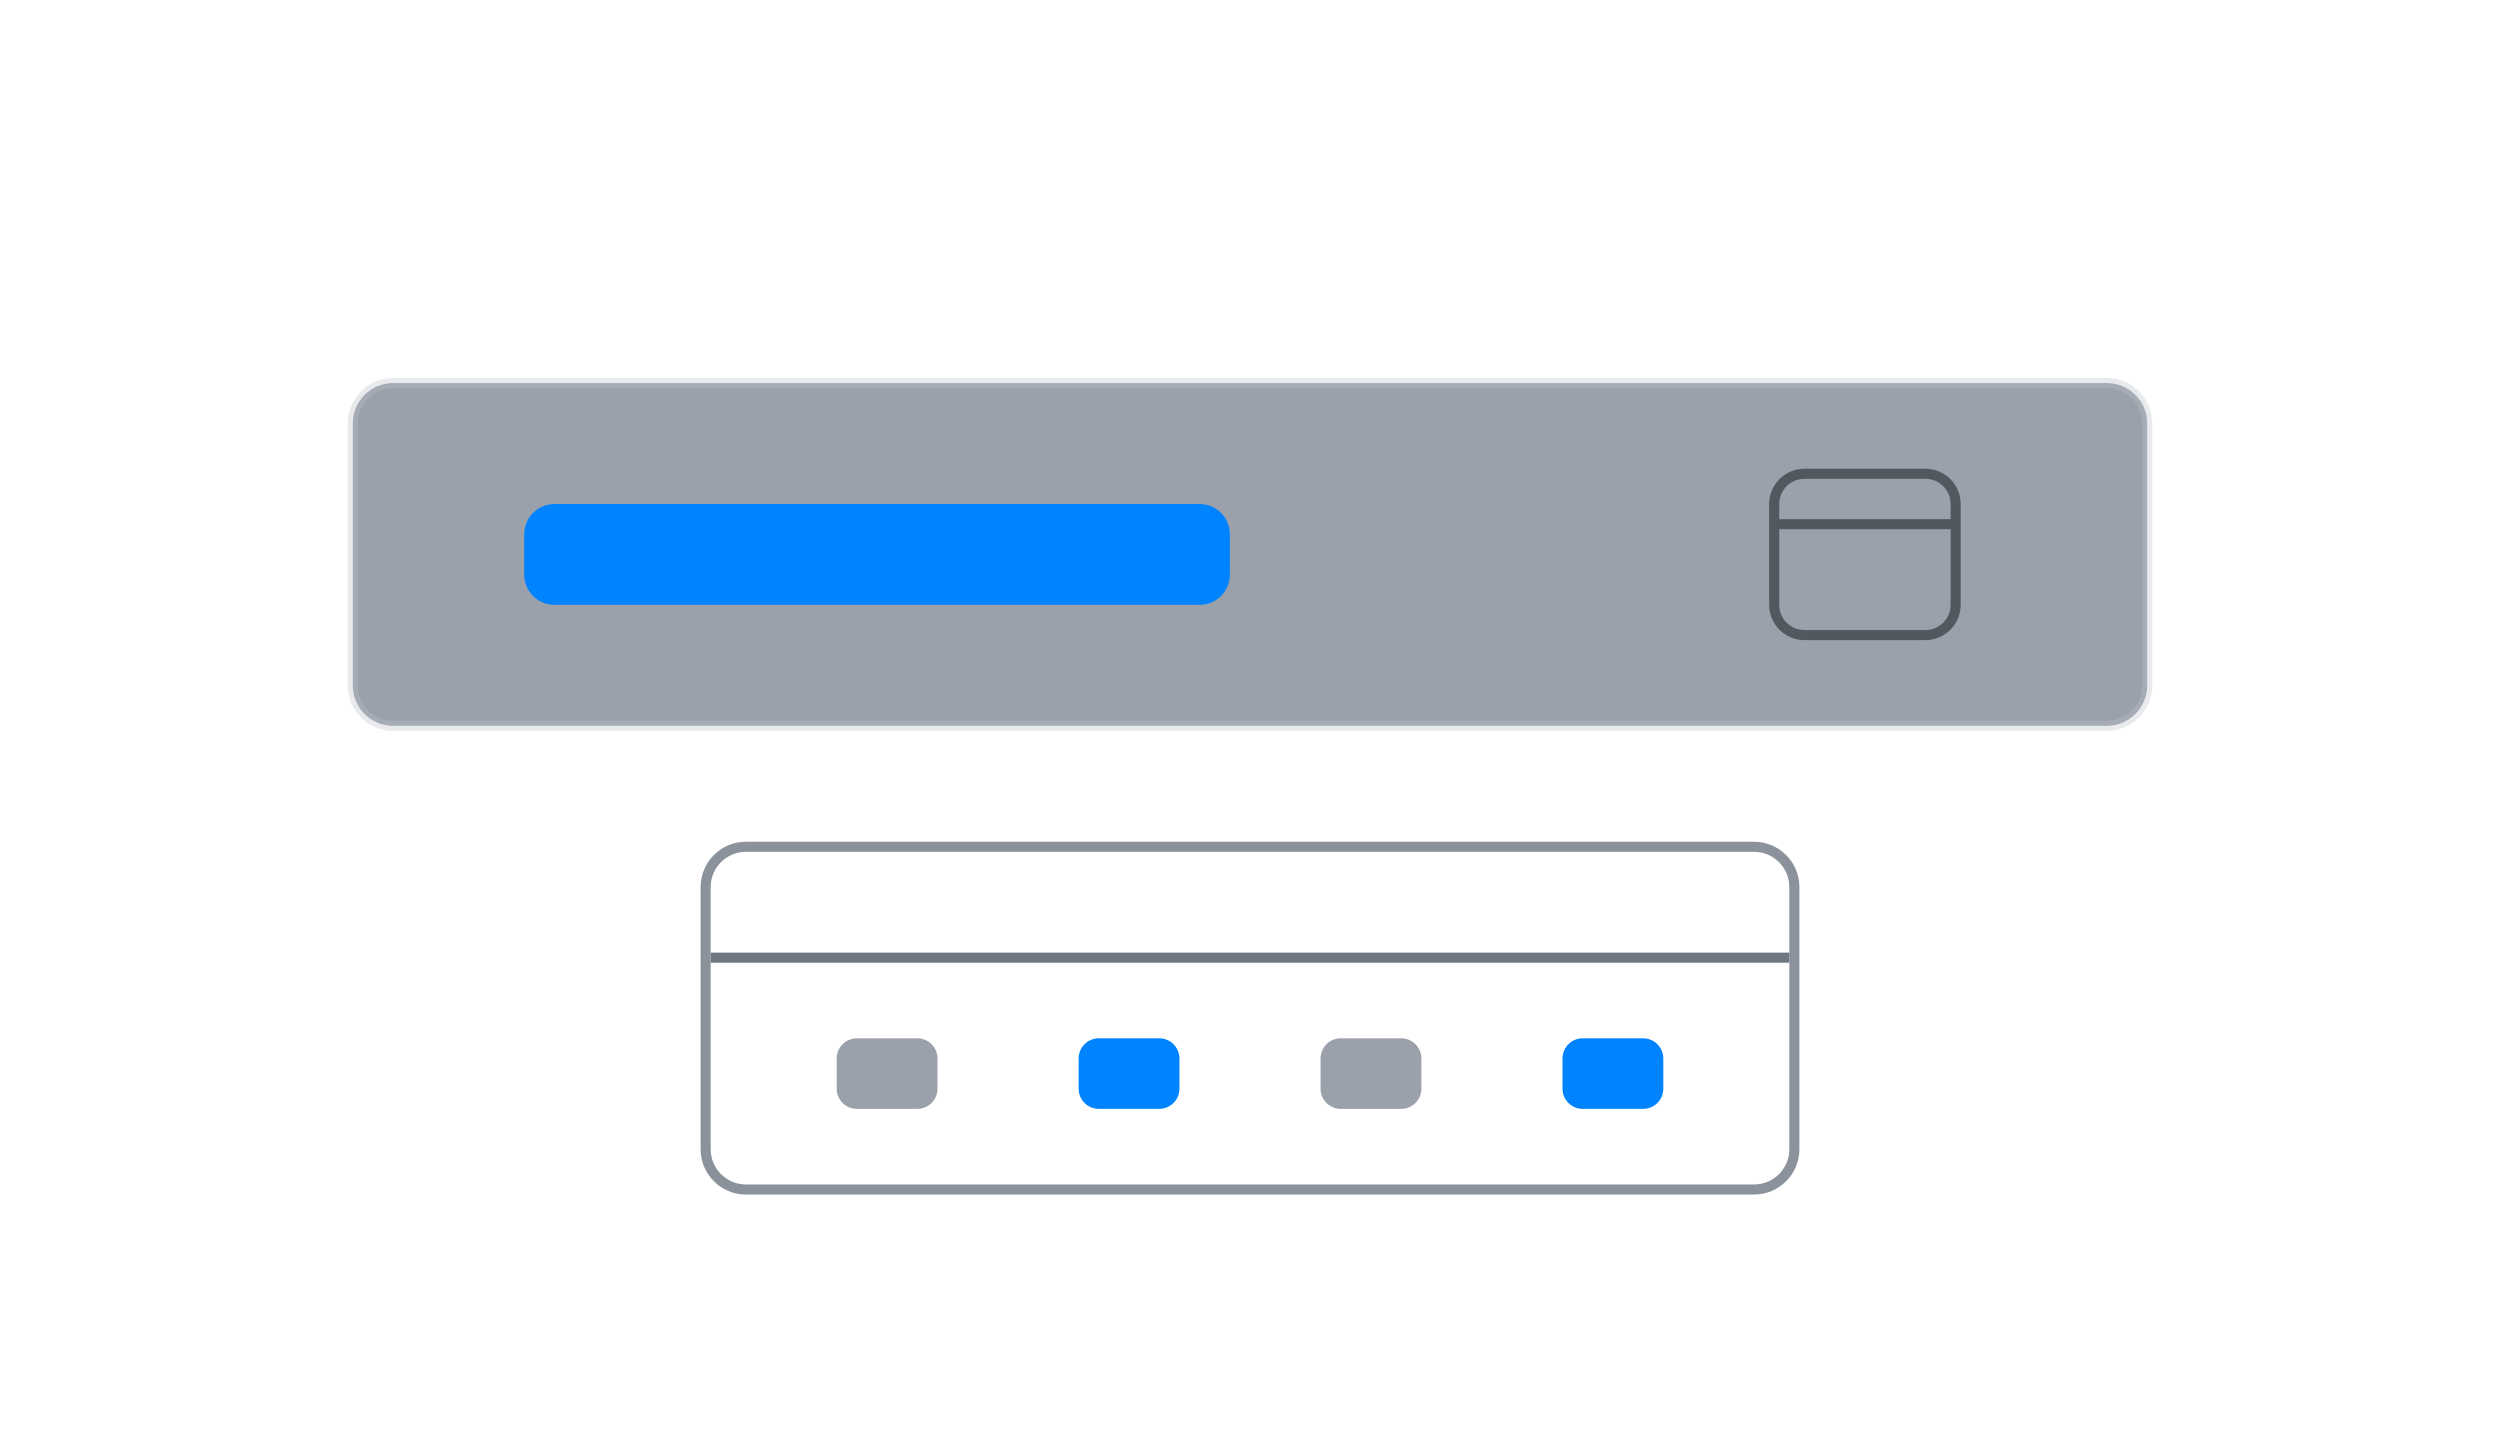
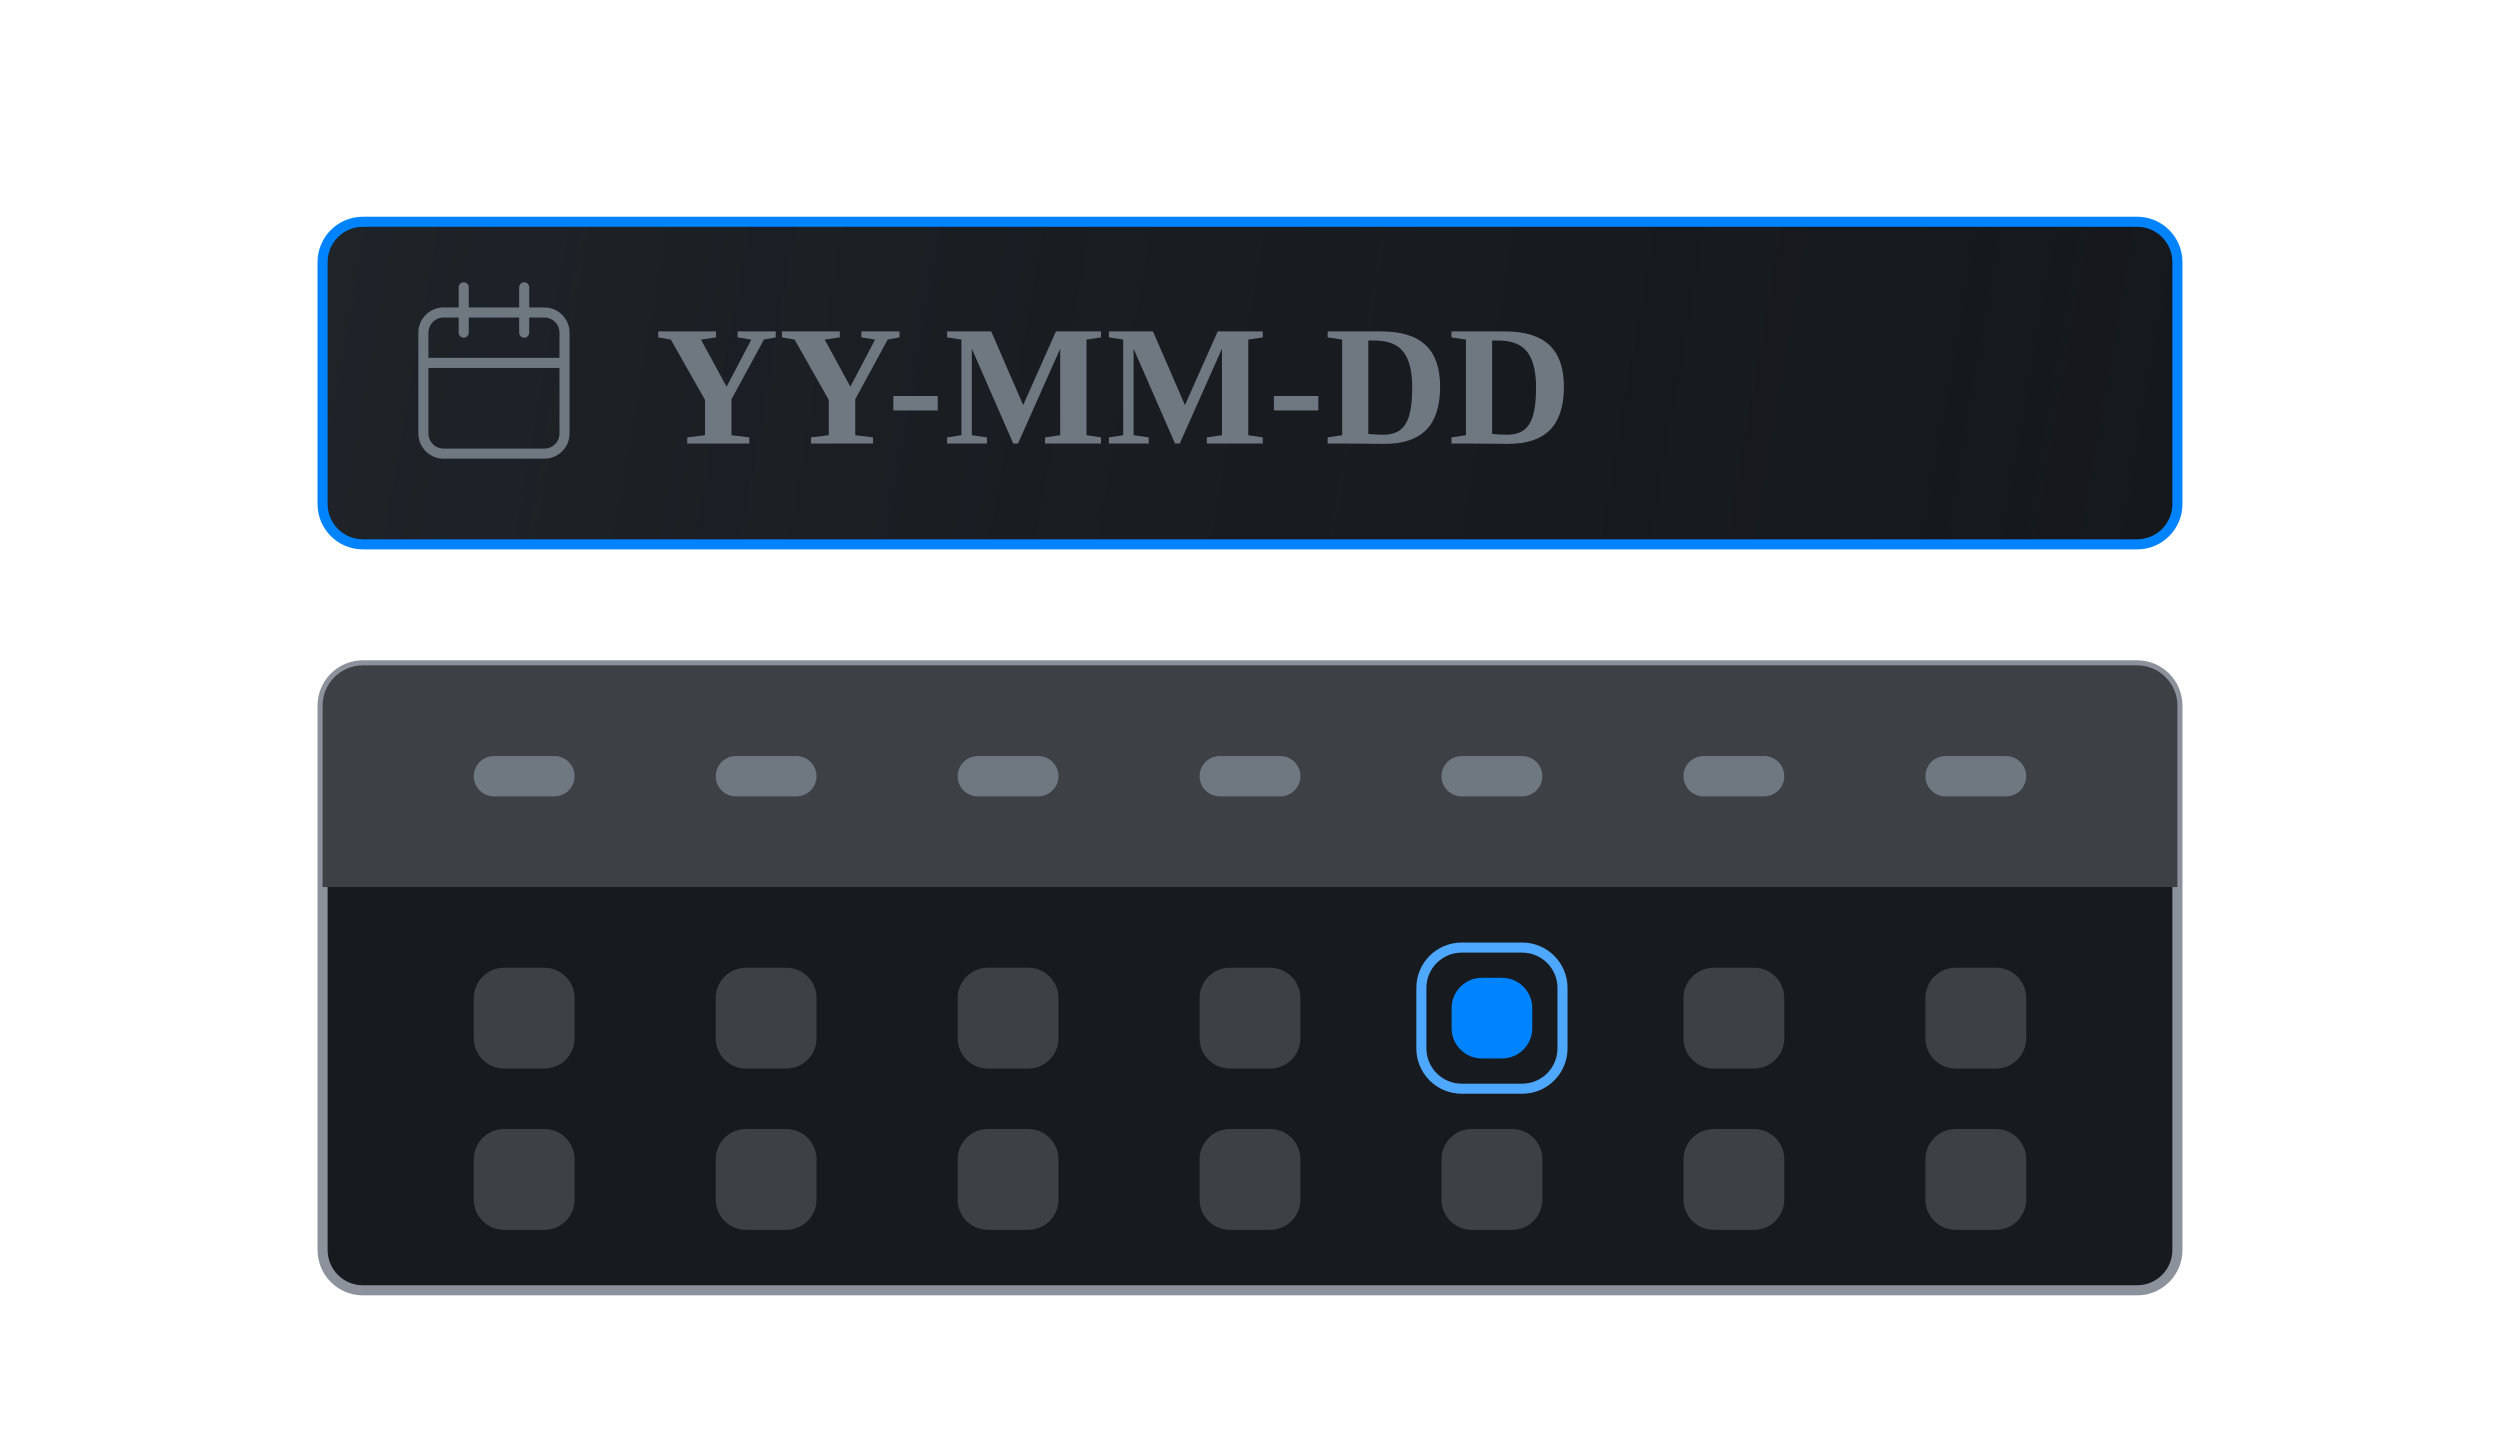
<svg xmlns="http://www.w3.org/2000/svg" width="248" height="144" viewBox="0 0 248 144" fill="none">
-   <rect x="35" y="38" width="178" height="34" rx="4" fill="#9AA1AA" />
-   <rect x="35" y="38" width="178" height="34" rx="4" stroke="#BCC3CB" stroke-opacity="0.34" />
-   <rect x="52" y="50" width="70" height="10" rx="3" fill="#0083FF" />
-   <rect x="176" y="47" width="18" height="16" rx="3" stroke="#515860" />
-   <path d="M176 52H194" stroke="#515860" />
-   <rect x="70" y="84" width="108" height="34" rx="4" stroke="#8C929B" />
-   <path d="M70.5 95H177.5" stroke="#6F7781" />
-   <rect x="83" y="103" width="10" height="7" rx="2" fill="#9AA1AA" />
-   <rect x="107" y="103" width="10" height="7" rx="2" fill="#0083FF" />
-   <rect x="131" y="103" width="10" height="7" rx="2" fill="#9AA1AA" />
-   <rect x="155" y="103" width="10" height="7" rx="2" fill="#0083FF" />
+   <rect x="32" y="22" width="184" height="32" rx="4" fill="#171A1E" />
+   <rect x="32" y="22" width="184" height="32" rx="4" fill="url(#fl-date-picker-shell)" />
+   <rect x="32" y="22" width="184" height="32" rx="4" stroke="#0083FF" />
+   <rect x="42" y="31" width="14" height="14" rx="2" stroke="#6F7781" />
+   <path d="M42 36H56" stroke="#6F7781" />
+   <path d="M46 28.5V33" stroke="#6F7781" stroke-linecap="round" />
+   <path d="M52 28.5V33" stroke="#6F7781" stroke-linecap="round" />
+   <text x="65" y="44" fill="#6F7781" font-size="17" font-weight="700" letter-spacing="0">
+     YY-MM-DD
+   </text>
+   <rect x="32" y="66" width="184" height="62" rx="4" fill="#171A1E" />
+   <rect x="32" y="66" width="184" height="62" rx="4" stroke="#8C929B" />
+   <path d="M36 66h176c2.2 0 4 1.8 4 4v18H32V70c0-2.2 1.8-4 4-4Z" fill="#3D4146" />
+   <rect x="47" y="75" width="10" height="4" rx="2" fill="#6F7781" />
+   <rect x="71" y="75" width="10" height="4" rx="2" fill="#6F7781" />
+   <rect x="95" y="75" width="10" height="4" rx="2" fill="#6F7781" />
+   <rect x="119" y="75" width="10" height="4" rx="2" fill="#6F7781" />
+   <rect x="143" y="75" width="10" height="4" rx="2" fill="#6F7781" />
+   <rect x="167" y="75" width="10" height="4" rx="2" fill="#6F7781" />
+   <rect x="191" y="75" width="10" height="4" rx="2" fill="#6F7781" />
+   <rect x="47" y="96" width="10" height="10" rx="3" fill="#3D4146" />
+   <rect x="71" y="96" width="10" height="10" rx="3" fill="#3D4146" />
+   <rect x="95" y="96" width="10" height="10" rx="3" fill="#3D4146" />
+   <rect x="119" y="96" width="10" height="10" rx="3" fill="#3D4146" />
+   <rect x="141" y="94" width="14" height="14" rx="4" stroke="#4EA8FF" />
+   <rect x="144" y="97" width="8" height="8" rx="3" fill="#0083FF" />
+   <rect x="167" y="96" width="10" height="10" rx="3" fill="#3D4146" />
+   <rect x="191" y="96" width="10" height="10" rx="3" fill="#3D4146" />
+   <rect x="47" y="112" width="10" height="10" rx="3" fill="#3D4146" />
+   <rect x="71" y="112" width="10" height="10" rx="3" fill="#3D4146" />
+   <rect x="95" y="112" width="10" height="10" rx="3" fill="#3D4146" />
+   <rect x="119" y="112" width="10" height="10" rx="3" fill="#3D4146" />
+   <rect x="143" y="112" width="10" height="10" rx="3" fill="#3D4146" />
+   <rect x="167" y="112" width="10" height="10" rx="3" fill="#3D4146" />
+   <rect x="191" y="112" width="10" height="10" rx="3" fill="#3D4146" />
+   <defs>
+     <linearGradient id="fl-date-picker-shell" x1="32" y1="22" x2="216" y2="54" gradientUnits="userSpaceOnUse">
+       <stop stop-color="#2A3038" stop-opacity=".44" />
+       <stop offset="1" stop-color="#0E1115" stop-opacity=".16" />
+     </linearGradient>
+   </defs>
</svg>
